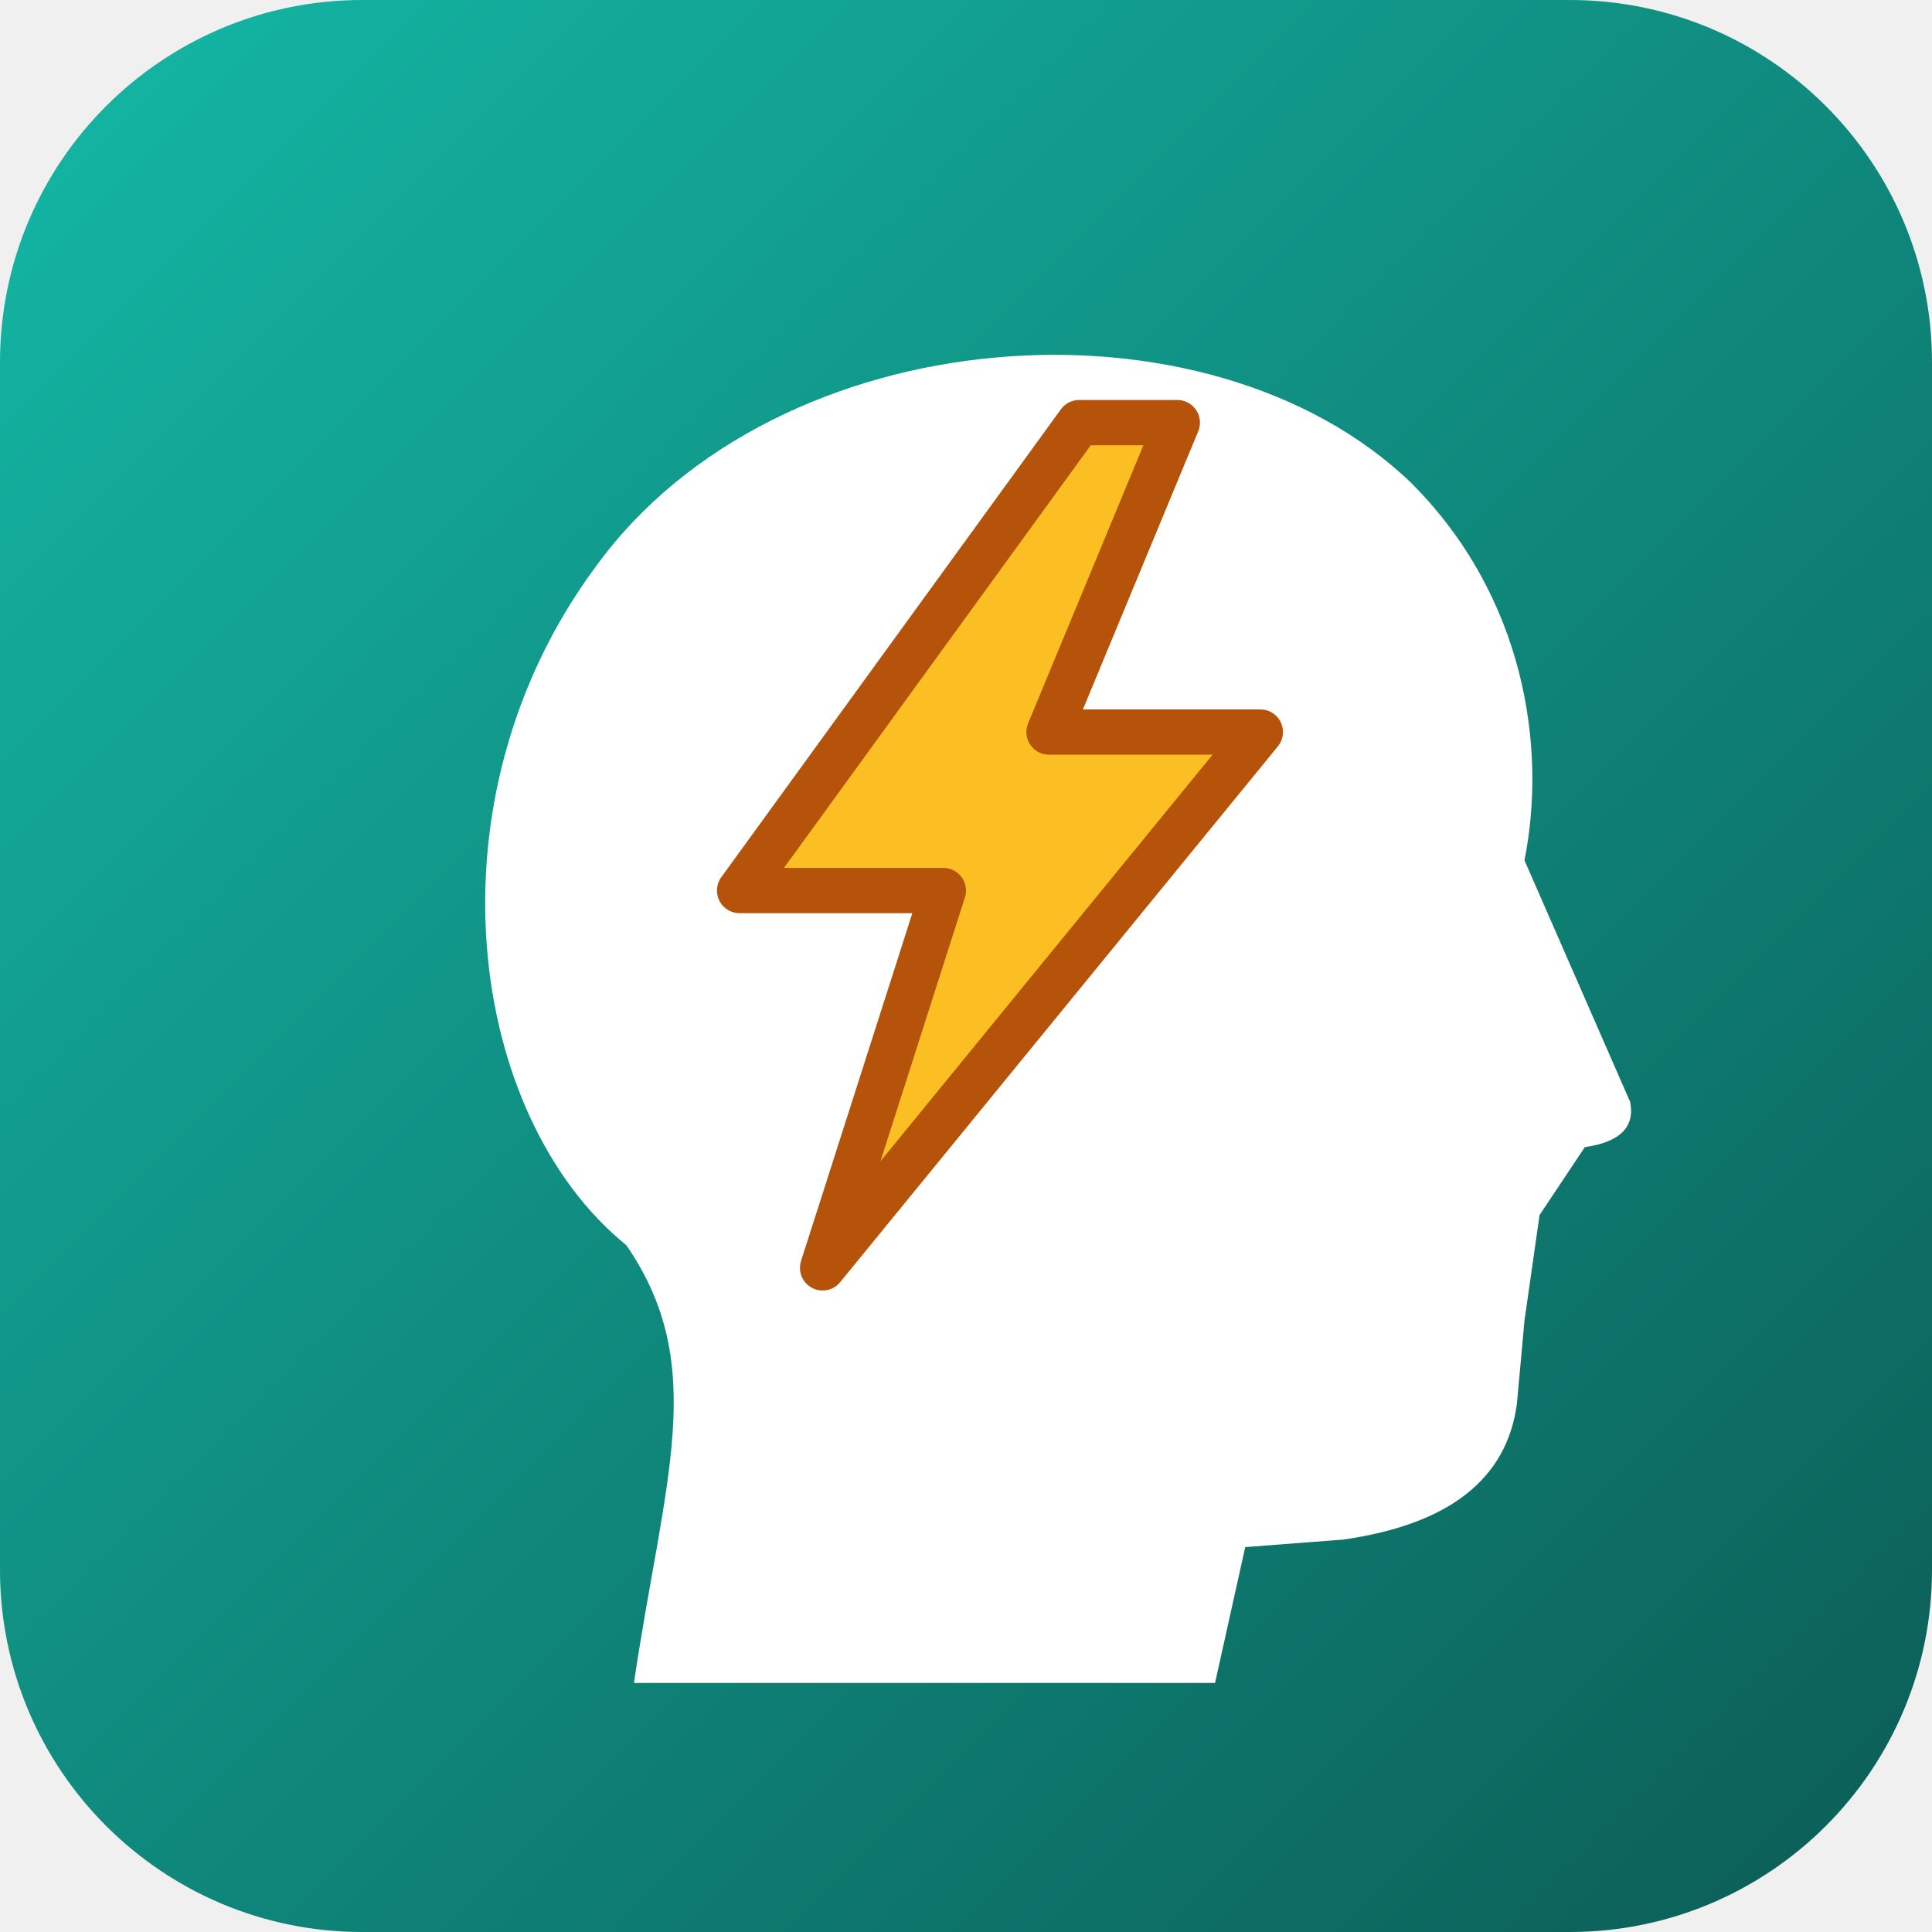
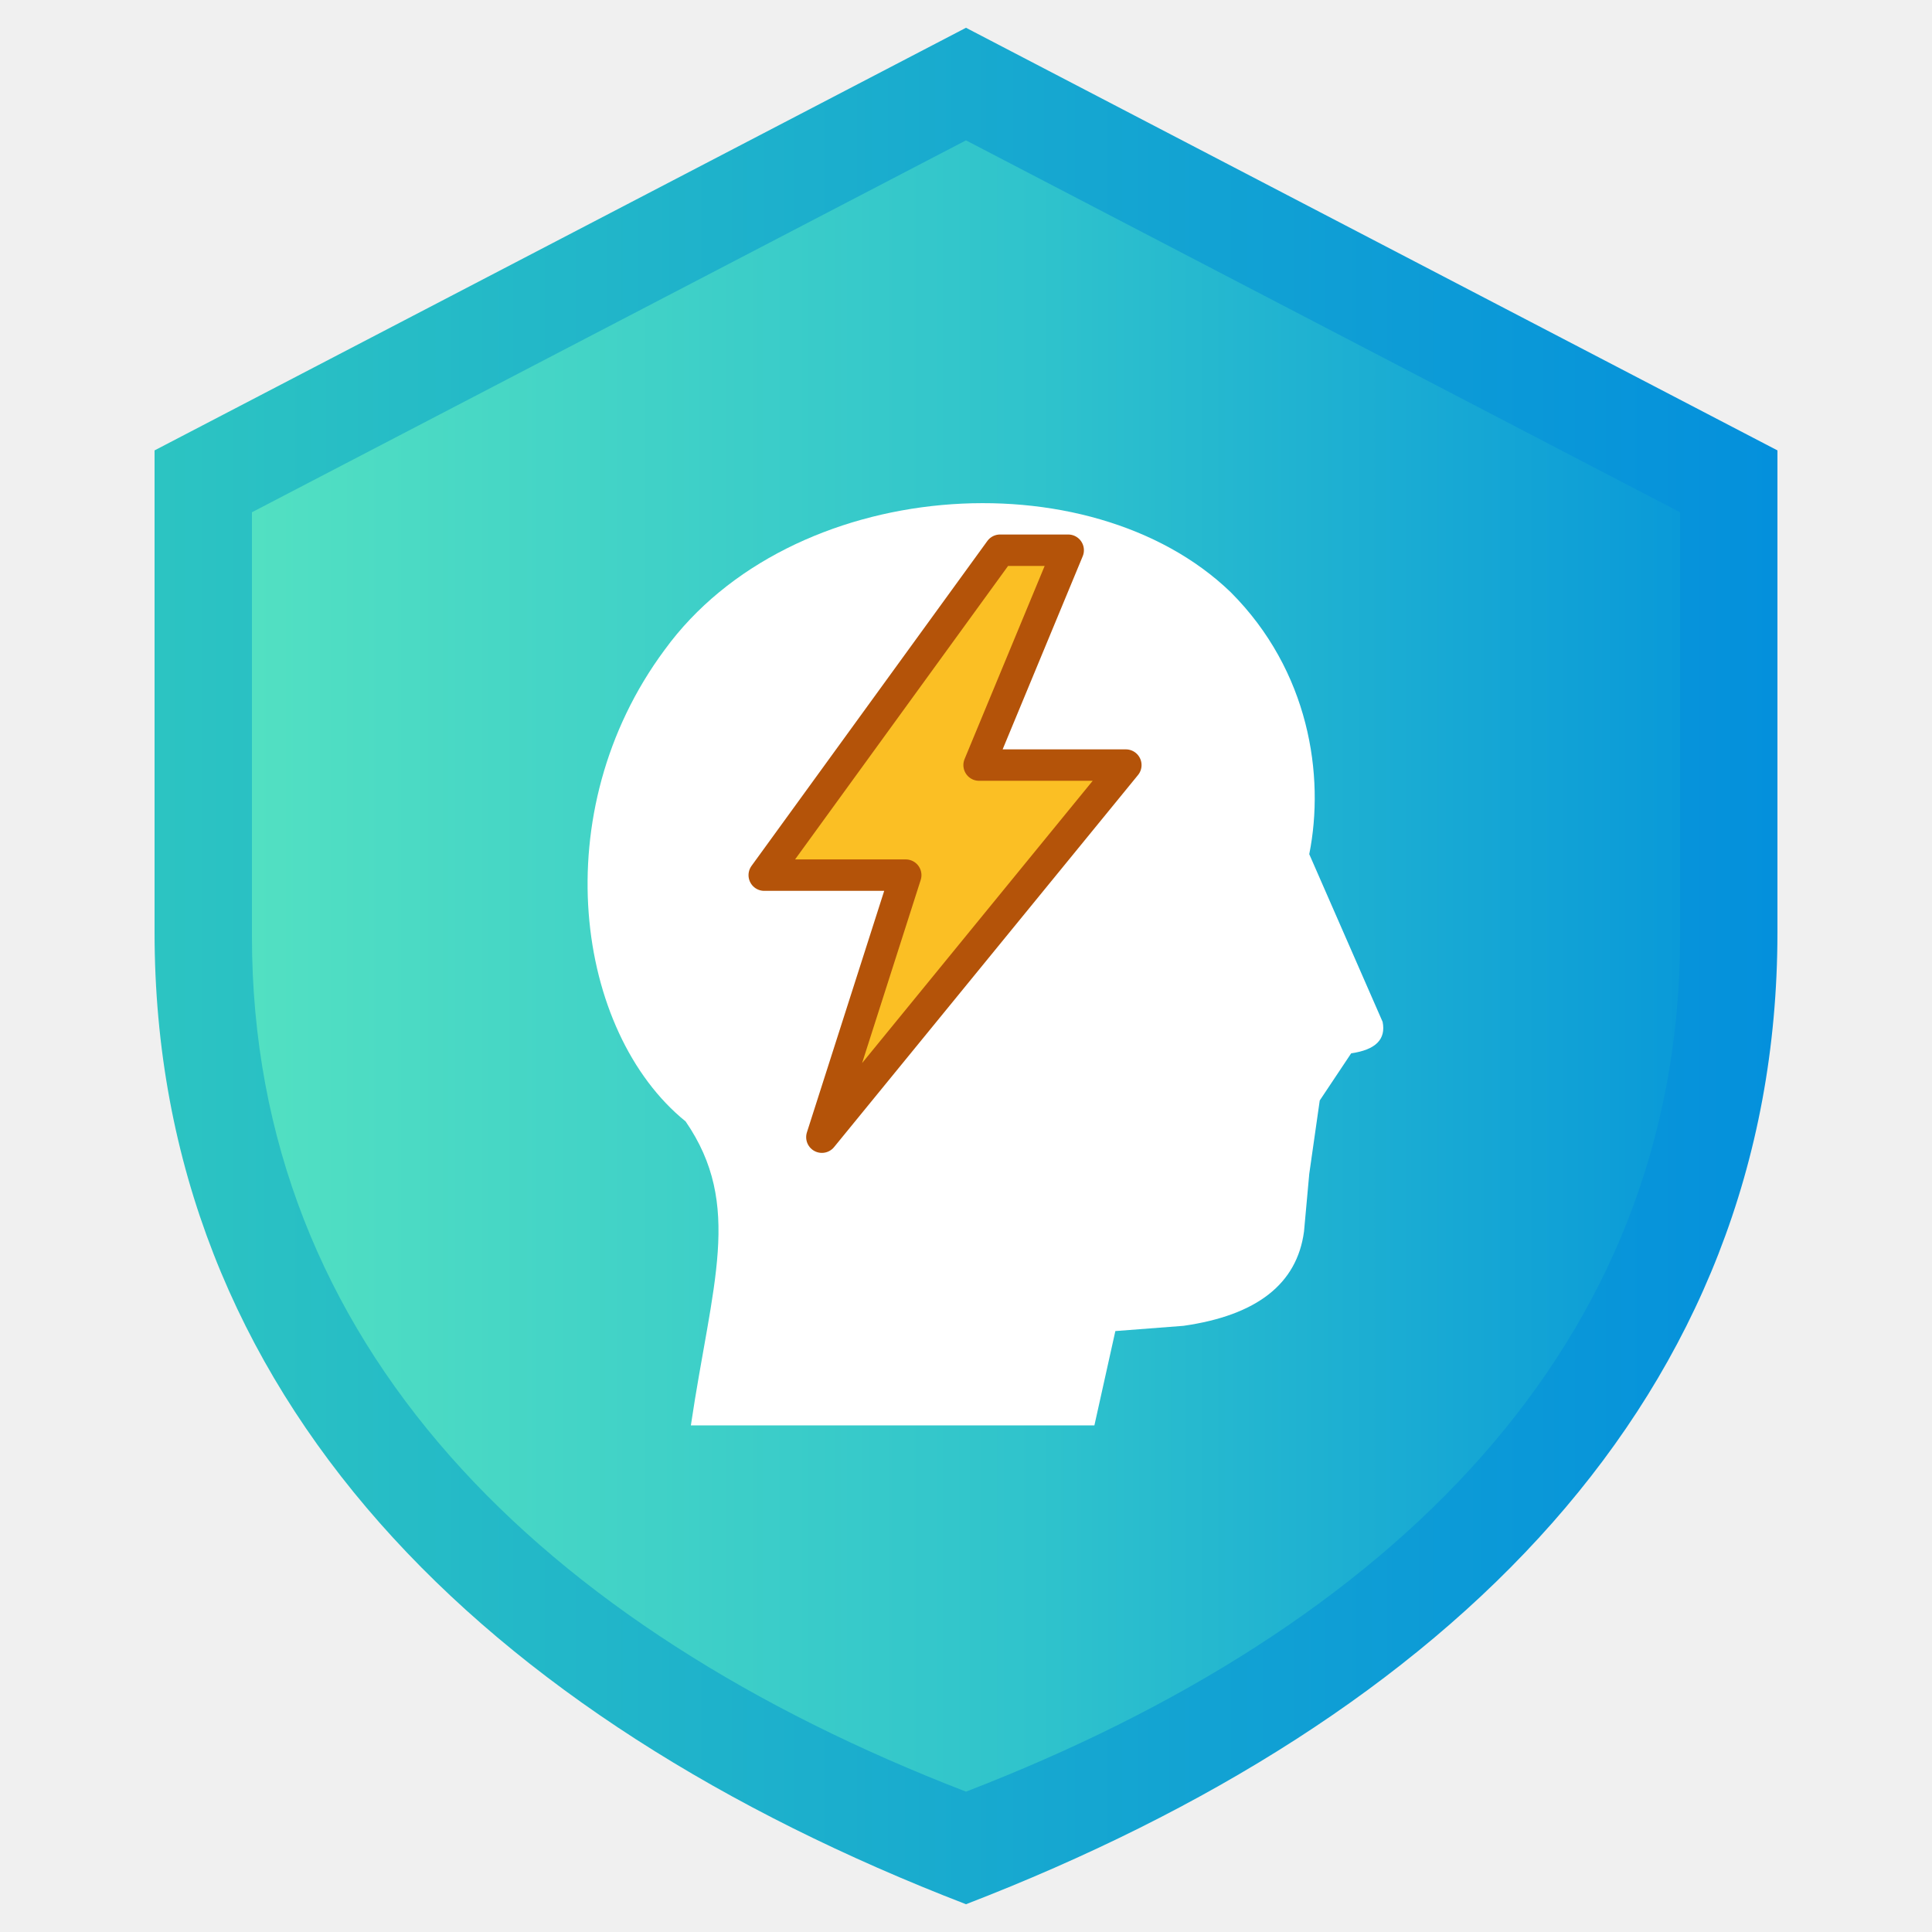
<svg xmlns="http://www.w3.org/2000/svg" viewBox="0 0 512 512" width="512" height="512">
  <defs>
-     <linearGradient id="bg" x1="0" y1="0" x2="1" y2="1">
-       <stop offset="0" stop-color="#14b8a6" />
-       <stop offset="1" stop-color="#0b5c55" />
+     <linearGradient id="rim-headache" gradientUnits="userSpaceOnUse" x1="64" y1="0" x2="448" y2="0">
+       <stop offset="0" stop-color="#2cc4c2" />
+       <stop offset="1" stop-color="#0490dc" />
+     </linearGradient>
+     <linearGradient id="face-headache" gradientUnits="userSpaceOnUse" x1="64" y1="0" x2="448" y2="0">
+       <stop offset="0" stop-color="#52e0c2" />
+       <stop offset="0.55" stop-color="#2fc3cc" />
+       <stop offset="1" stop-color="#0a9ad8" />
    </linearGradient>
  </defs>
-   <rect width="512" height="512" rx="96" fill="url(#bg)" />
-   <path d="M168 446 C176 392 188 362 166 330 C124 296 112 212 158 150 C206 84 320 76 374 128 C404 158 410 198 404 228 L432 292 Q434 302 420 304 L408 322 L404 350 L402 372 Q398 402 356 408 L330 410 L322 446 Z" fill="#ffffff" />
-   <path d="M286 112 L196 236 H250 L218 336 L334 194 H278 L312 112 Z" fill="#fbbf24" stroke="#b45309" stroke-width="12" stroke-linejoin="round" />
+   <g transform="translate(256 256) scale(1.12) translate(-256 -258)">
+     <path d="M256 36 L448 136 L448 250 C448 360 370 436 256 480 C142 436 64 360 64 250 L64 136 Z" fill="url(#rim-headache)" />
+     <path d="M256 36 L448 136 L448 250 C448 360 370 436 256 480 C142 436 64 360 64 250 L64 136 Z" transform="translate(256 258) scale(0.88) translate(-256 -258)" fill="url(#face-headache)" />
+     <g transform="translate(256 252) scale(0.62) translate(-273 -261)">
+       <path d="M168 446 C176 392 188 362 166 330 C124 296 112 212 158 150 C206 84 320 76 374 128 C404 158 410 198 404 228 L432 292 Q434 302 420 304 L408 322 L404 350 L402 372 Q398 402 356 408 L330 410 L322 446 Z" fill="#ffffff" />
+       <path d="M286 112 L196 236 H250 L218 336 L334 194 H278 L312 112 Z" fill="#fbbf24" stroke="#b45309" stroke-width="12" stroke-linejoin="round" />
+     </g>
+   </g>
</svg>
